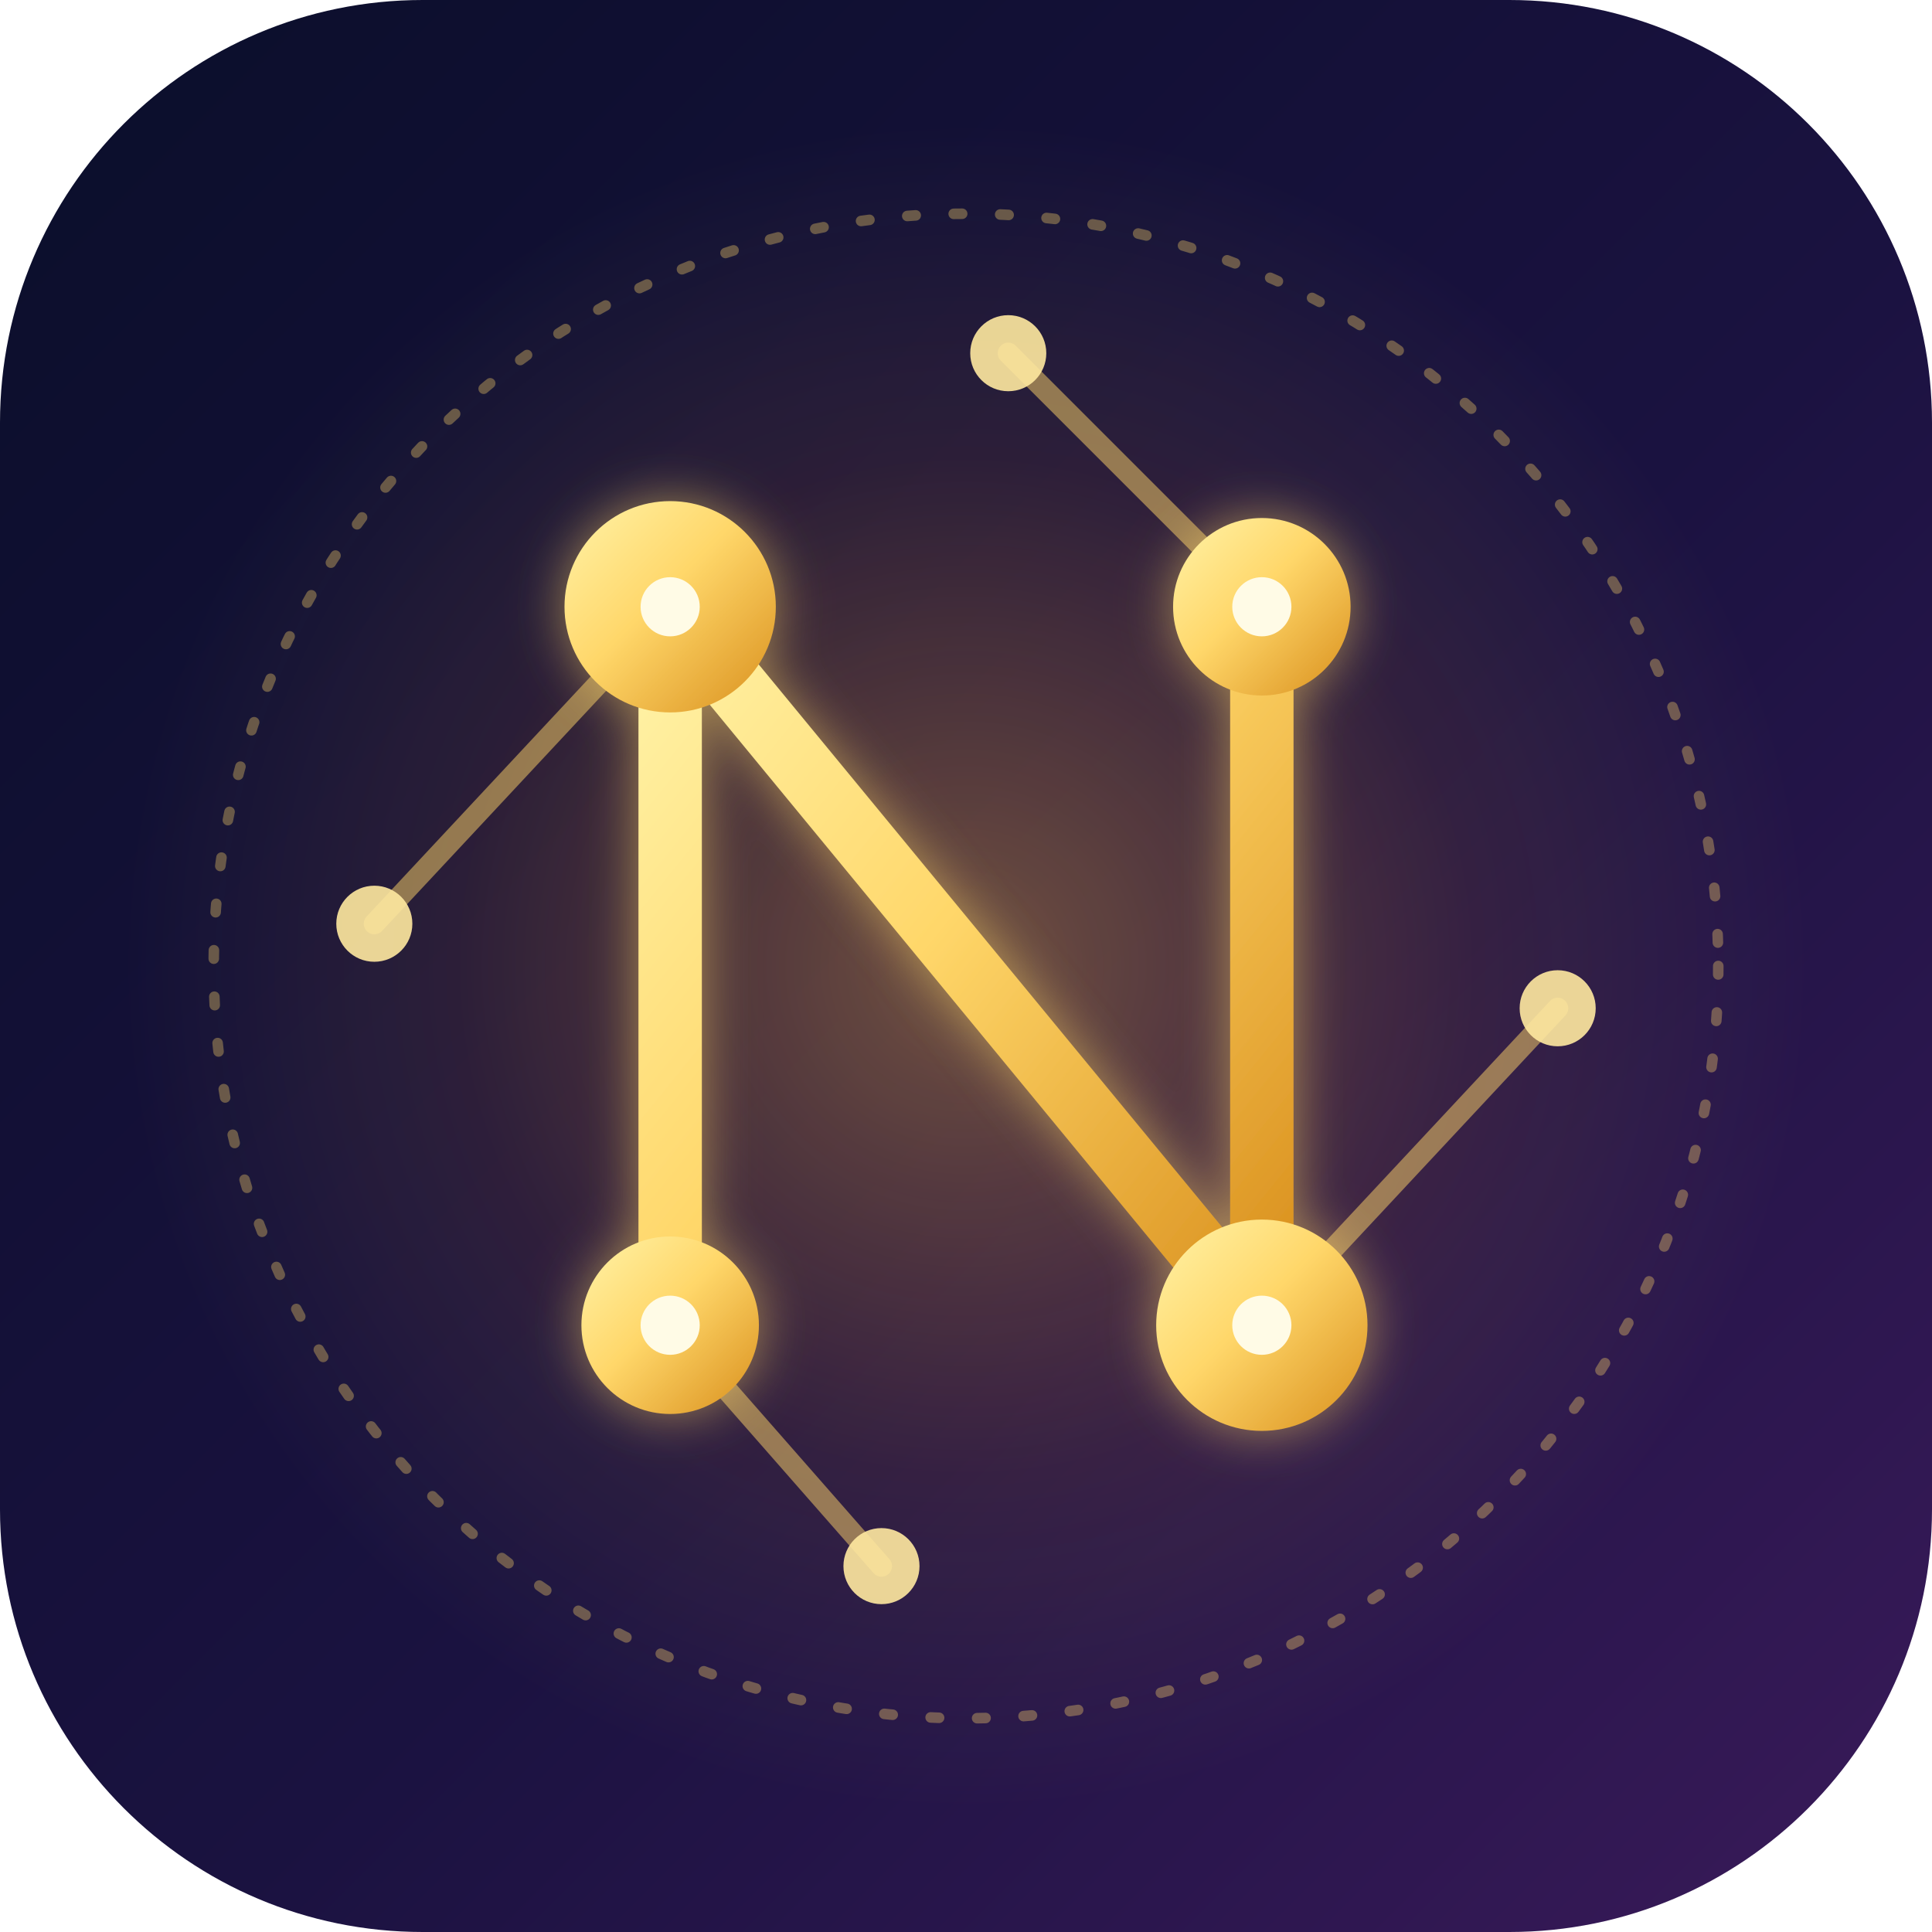
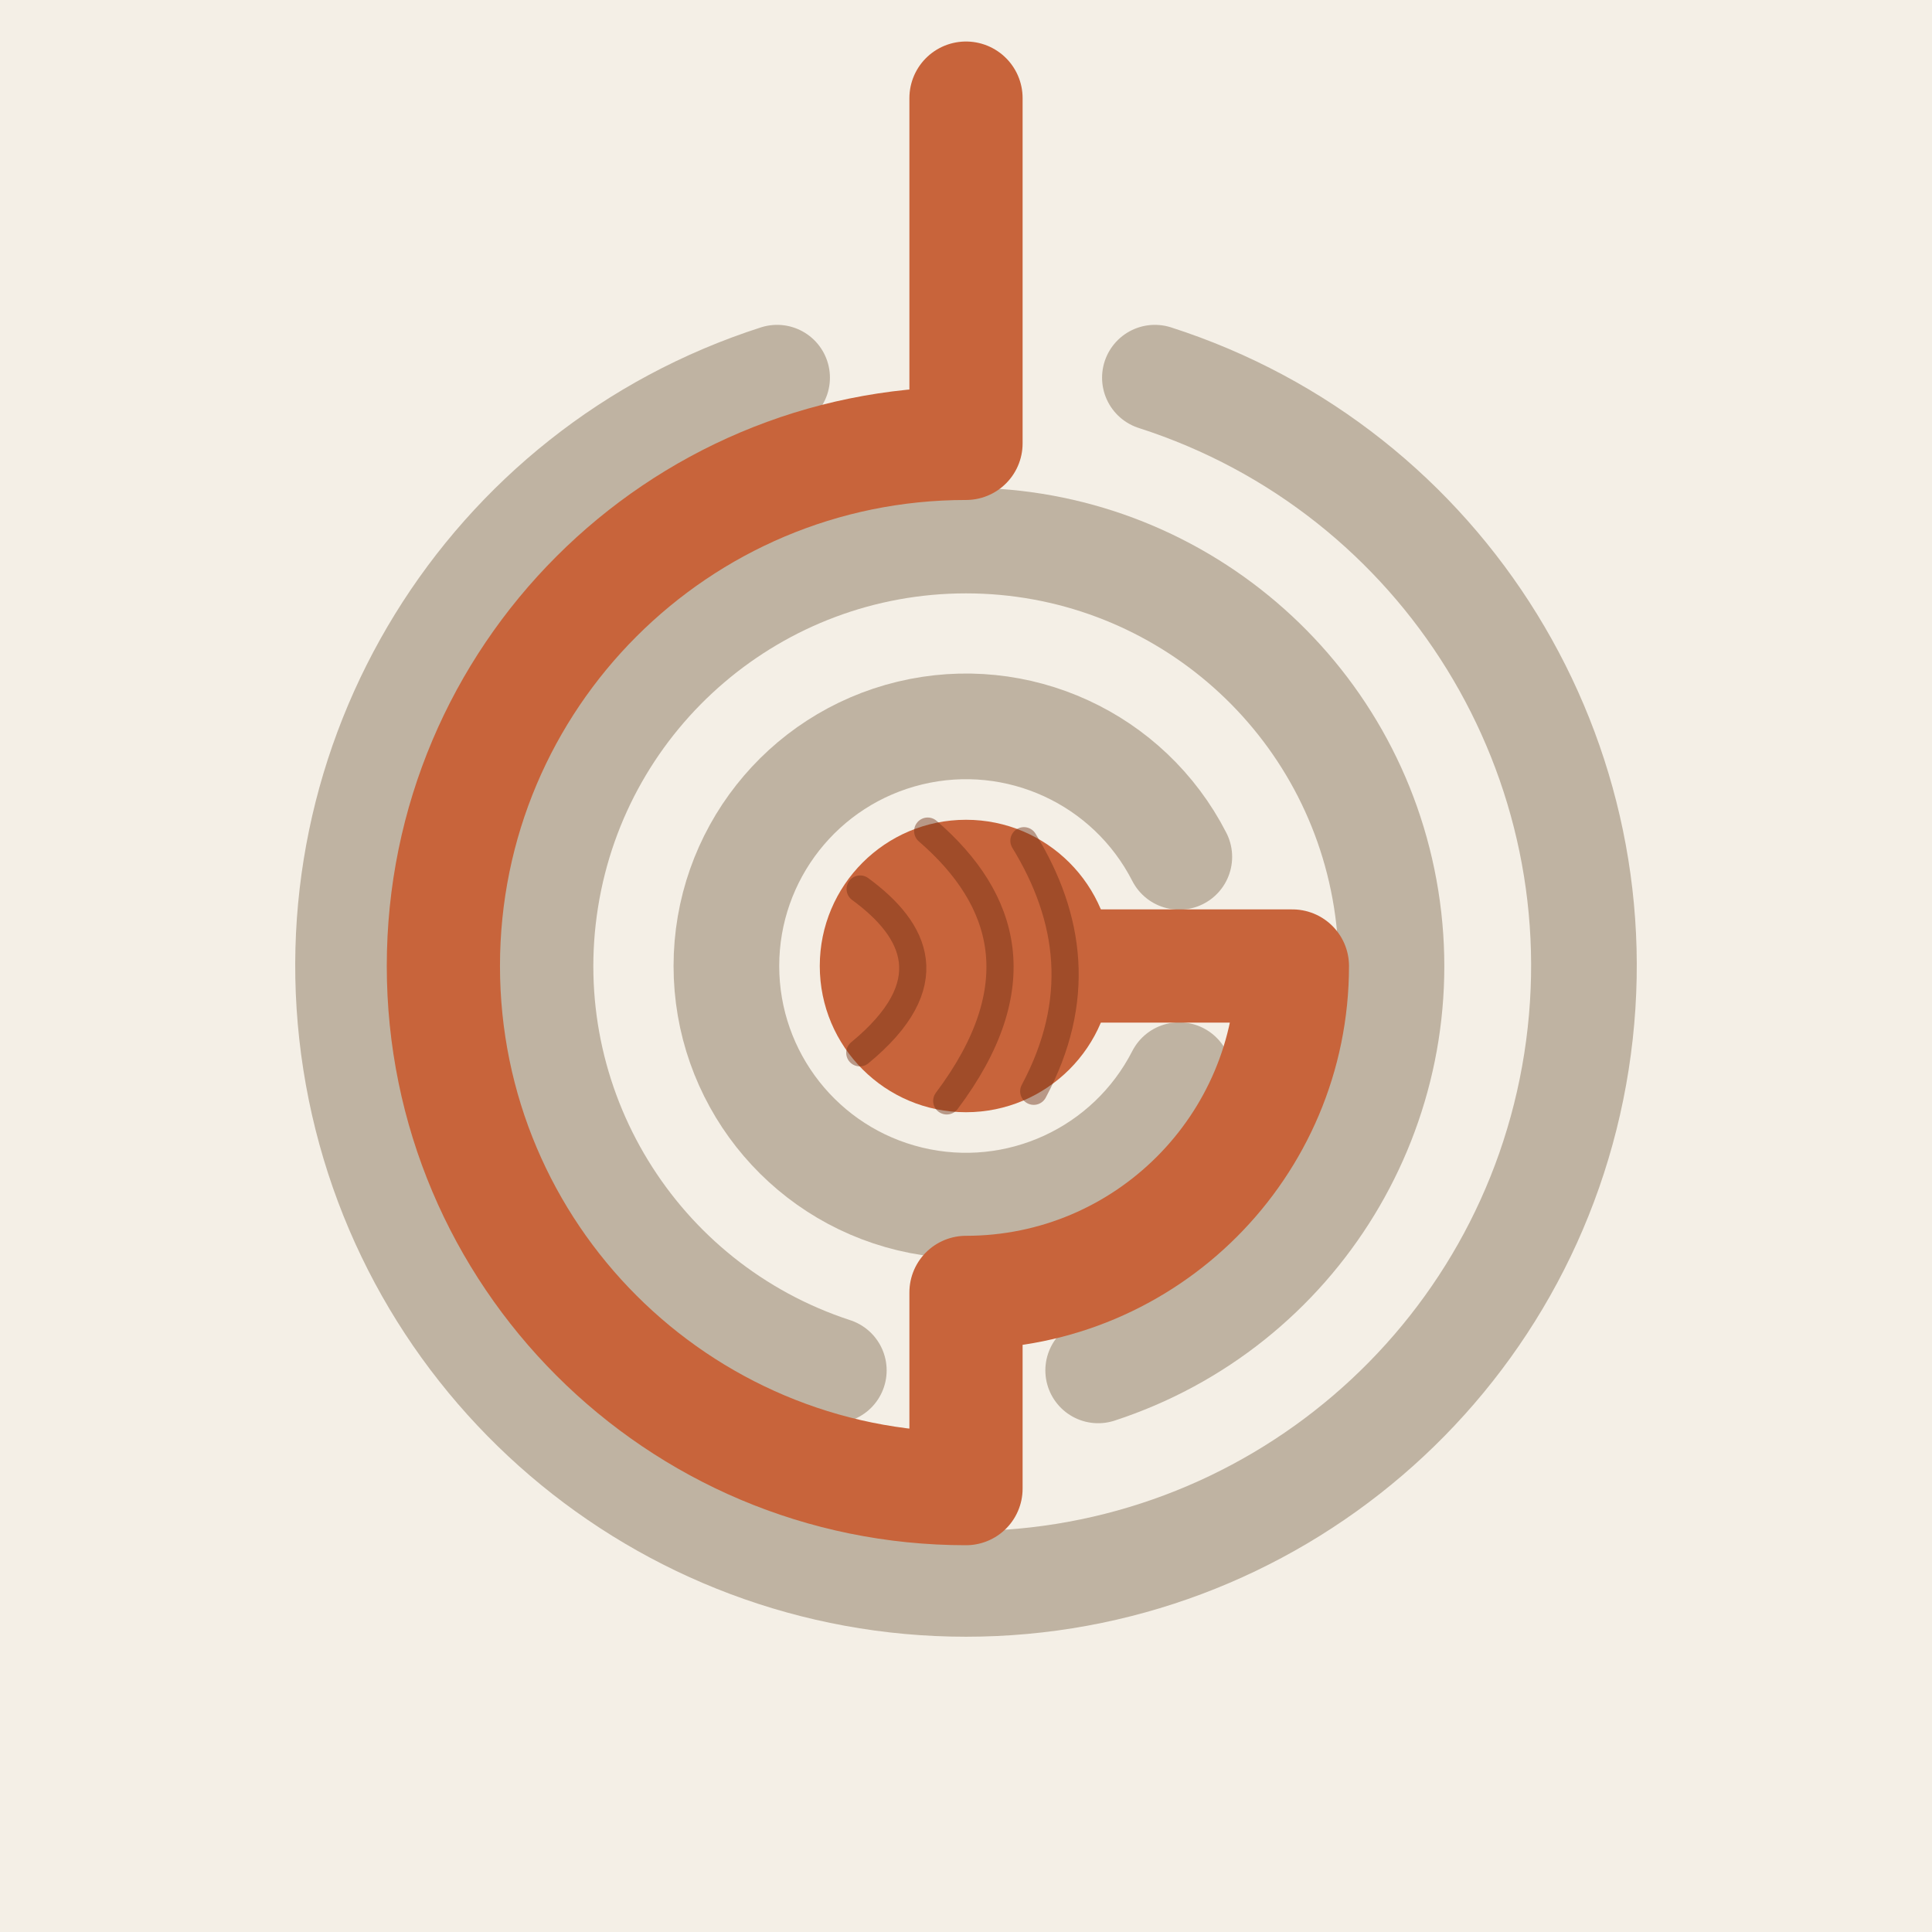
- <svg xmlns="http://www.w3.org/2000/svg" viewBox="0 0 512 512">
-   <defs>
-     <linearGradient id="bg" x1="0%" y1="0%" x2="100%" y2="100%">
-       <stop offset="0%" stop-color="#0a0e2a" />
-       <stop offset="55%" stop-color="#1a1240" />
-       <stop offset="100%" stop-color="#3a1a5a" />
-     </linearGradient>
-     <linearGradient id="nGold" x1="0%" y1="0%" x2="100%" y2="100%">
-       <stop offset="0%" stop-color="#fff3a8" />
-       <stop offset="45%" stop-color="#ffd76a" />
-       <stop offset="100%" stop-color="#d98f1c" />
-     </linearGradient>
-     <radialGradient id="nHalo" cx="50%" cy="50%" r="50%">
-       <stop offset="0%" stop-color="#ffb846" stop-opacity="0.38" />
-       <stop offset="60%" stop-color="#ff9a30" stop-opacity="0.10" />
-       <stop offset="100%" stop-color="#ffd76a" stop-opacity="0" />
-     </radialGradient>
-     <filter id="nGlow" x="-40%" y="-40%" width="180%" height="180%">
-       <feGaussianBlur stdDeviation="6" result="b" />
-       <feFlood flood-color="#ffd76a" flood-opacity="0.55" />
-       <feComposite in2="b" operator="in" result="g" />
-       <feMerge>
-         <feMergeNode in="g" />
-         <feMergeNode in="SourceGraphic" />
-       </feMerge>
-     </filter>
-   </defs>
-   <rect width="512" height="512" rx="112" fill="url(#bg)" />
-   <g transform="translate(256 256)">
-     <g transform="scale(1.12)">
-       <circle r="200" fill="url(#nHalo)" />
-       <circle r="178" fill="none" stroke="#ffd76a" stroke-opacity="0.35" stroke-width="2.5" stroke-dasharray="2 9" stroke-linecap="round" />
-       <g stroke="#ffd76a" stroke-opacity="0.5" stroke-width="5" stroke-linecap="round">
-         <line x1="-140" y1="-10" x2="-70" y2="-85" />
-         <line x1="140" y1="10" x2="70" y2="85" />
-         <line x1="10" y1="-145" x2="70" y2="-85" />
-         <line x1="-20" y1="142" x2="-70" y2="85" />
-       </g>
-       <g fill="#ffe9a0" opacity="0.9">
-         <circle cx="-140" cy="-10" r="9" />
-         <circle cx="140" cy="10" r="9" />
-         <circle cx="10" cy="-145" r="9" />
-         <circle cx="-20" cy="142" r="9" />
-       </g>
-       <g filter="url(#nGlow)">
-         <polyline points="-70,85 -70,-85 70,85 70,-85" fill="none" stroke="url(#nGold)" stroke-width="15" stroke-linecap="round" stroke-linejoin="round" />
-         <g fill="url(#nGold)">
-           <circle cx="-70" cy="85" r="21" />
-           <circle cx="-70" cy="-85" r="25" />
-           <circle cx="70" cy="85" r="25" />
-           <circle cx="70" cy="-85" r="21" />
-         </g>
-         <g fill="#fffbe6">
-           <circle cx="-70" cy="85" r="7" />
-           <circle cx="-70" cy="-85" r="7" />
-           <circle cx="70" cy="85" r="7" />
-           <circle cx="70" cy="-85" r="7" />
-         </g>
-       </g>
+ <svg xmlns="http://www.w3.org/2000/svg" viewBox="0 0 1024 1024">
+   <rect width="100%" height="100%" fill="#F4EFE6" />
+   <g fill="none" stroke-linecap="round">
+     <g stroke="#BFB3A2" stroke-width="56">
+       <path d="M411.88 200.18A327.5 327.5 0 1 0 612.12 200.18" />
+       <path d="M582.06 726.34A225.5 225.5 0 1 0 441.94 726.34" />
+       <path d="M625.06 454.15A127 127 0 1 0 625.06 569.85" />
+     </g>
+     <path d="M512 52L512 235A277 277 0 0 0 512 789L512 685A173 173 0 0 0 685 512L512 512" stroke="#C8643B" stroke-width="60" stroke-linejoin="round" />
+     <circle cx="512" cy="512" r="77.5" fill="#C8643B" />
+     <g stroke="#702F15" stroke-opacity=".45" stroke-width="14.4">
+       <path d="M455.9 471.2C485.8 493.1 499.8 521.7 455.7 558" />
+       <path d="M491.7 440.5C533.7 476.8 547 523.3 501.8 583.5" />
+       <path d="M542.7 445.6C567.8 486.6 573.5 530.5 547.9 578.4" />
    </g>
  </g>
</svg>
